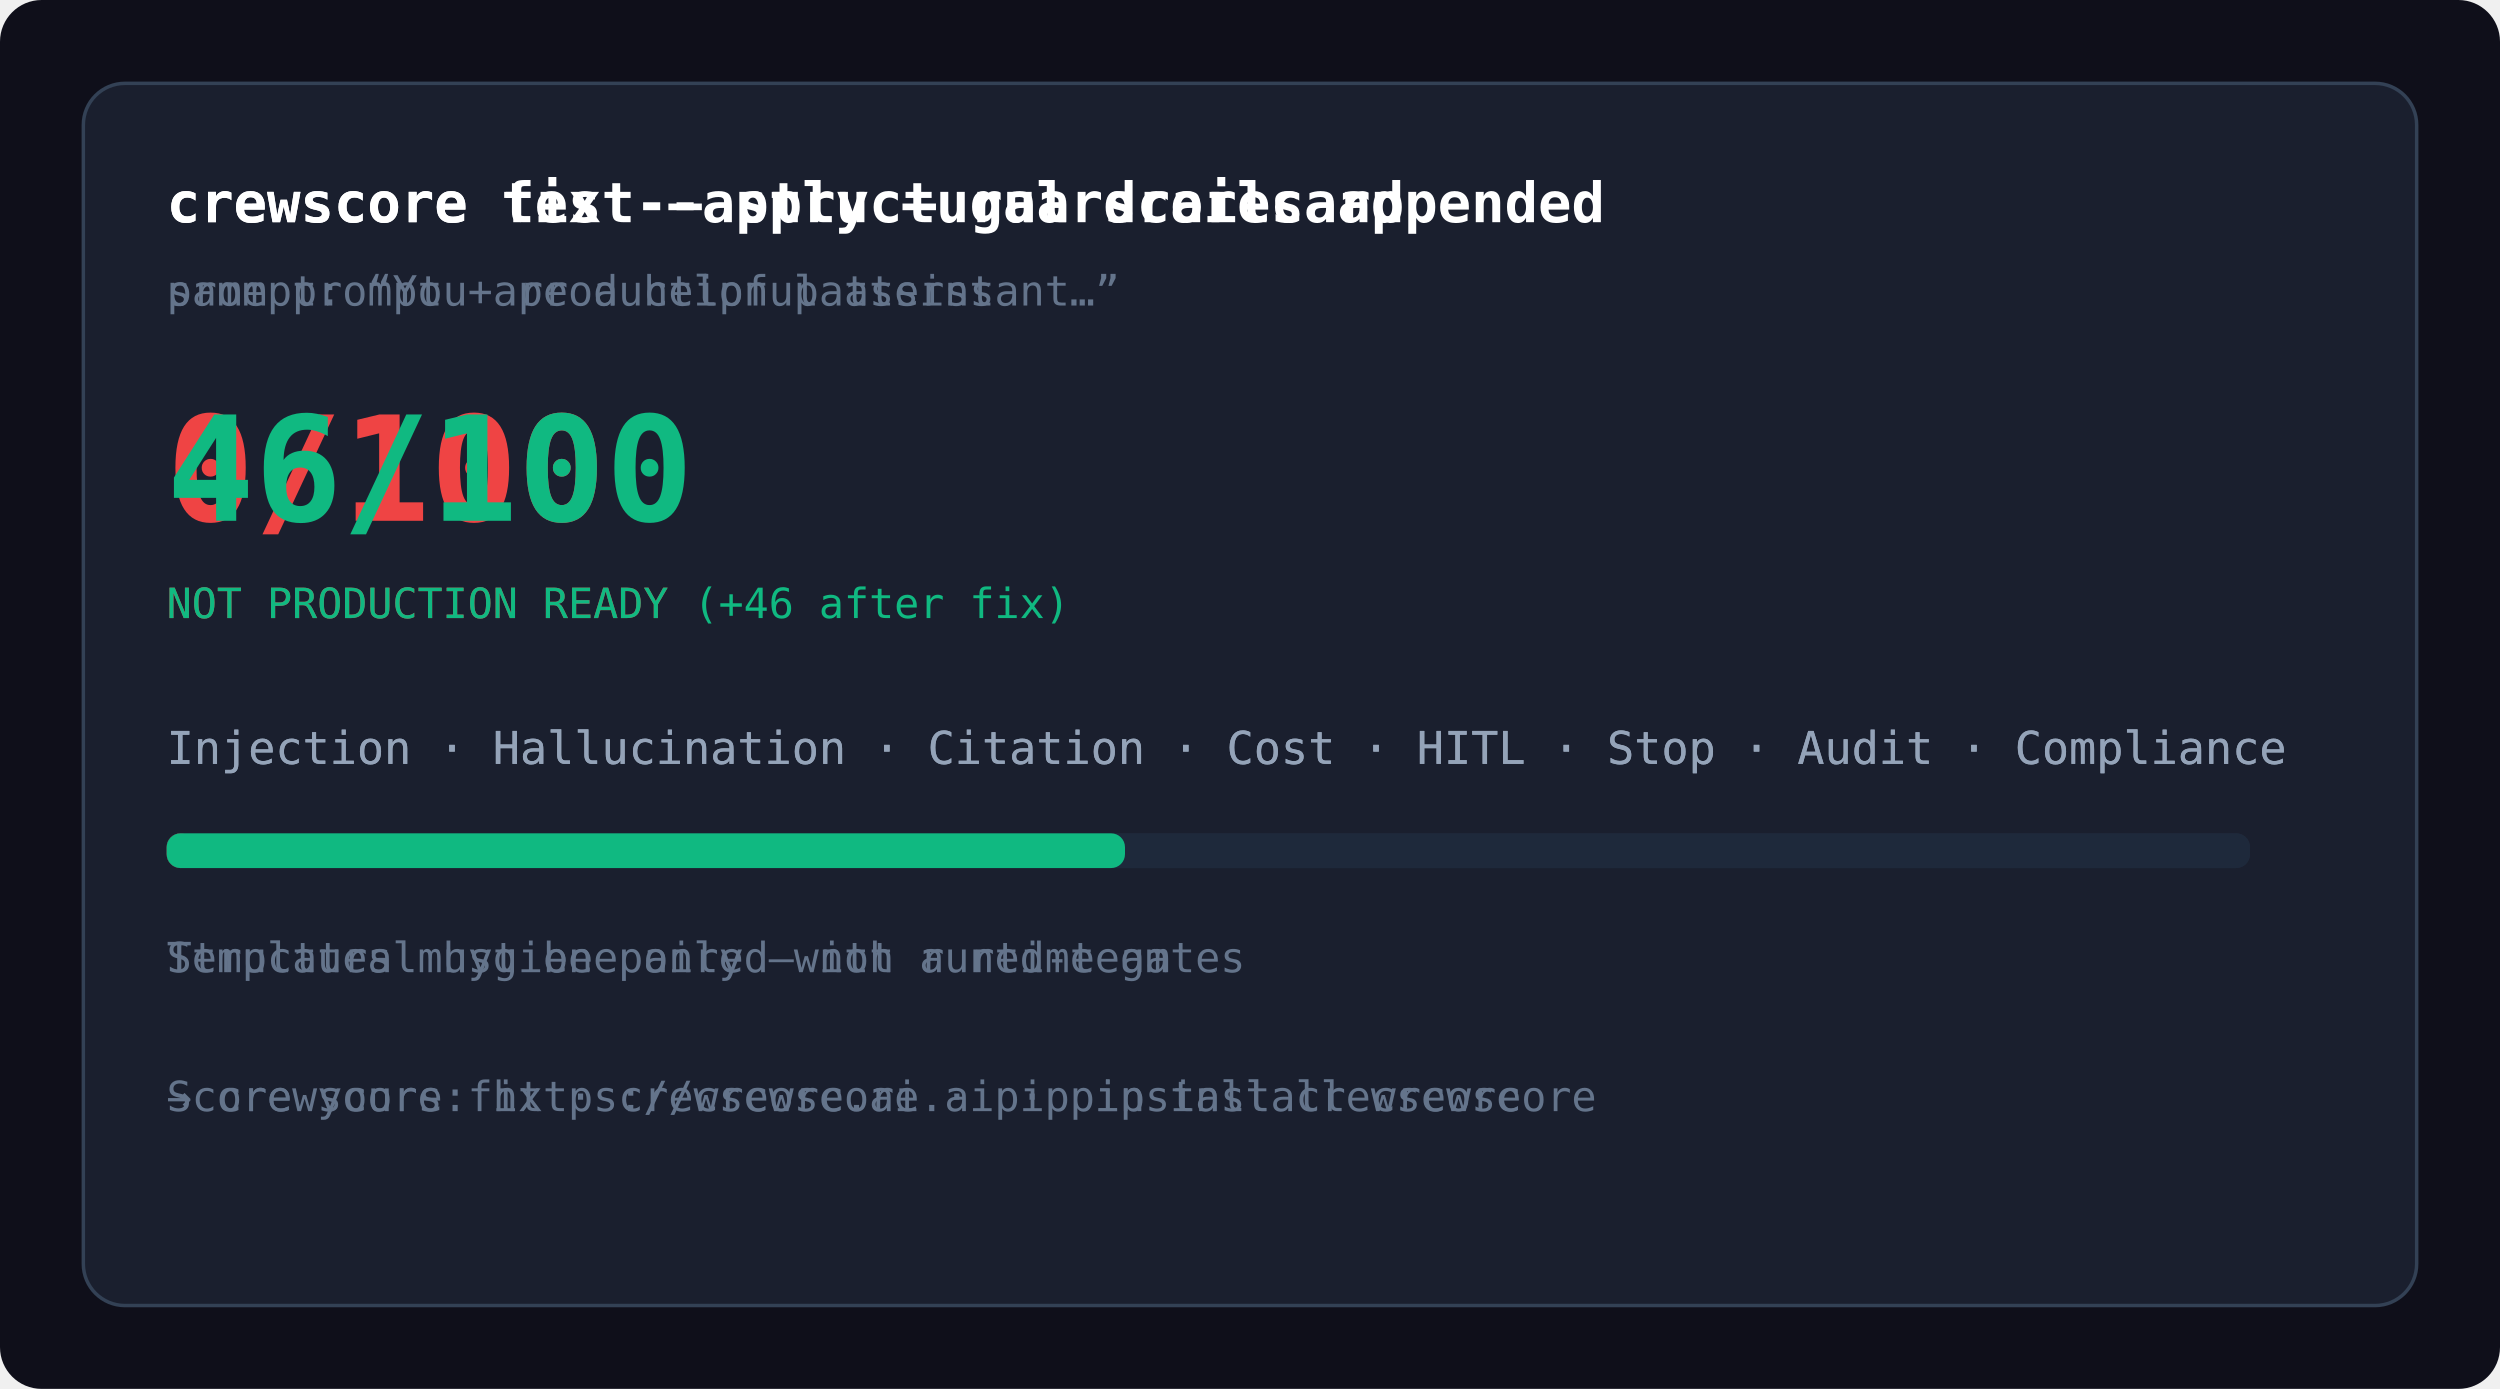
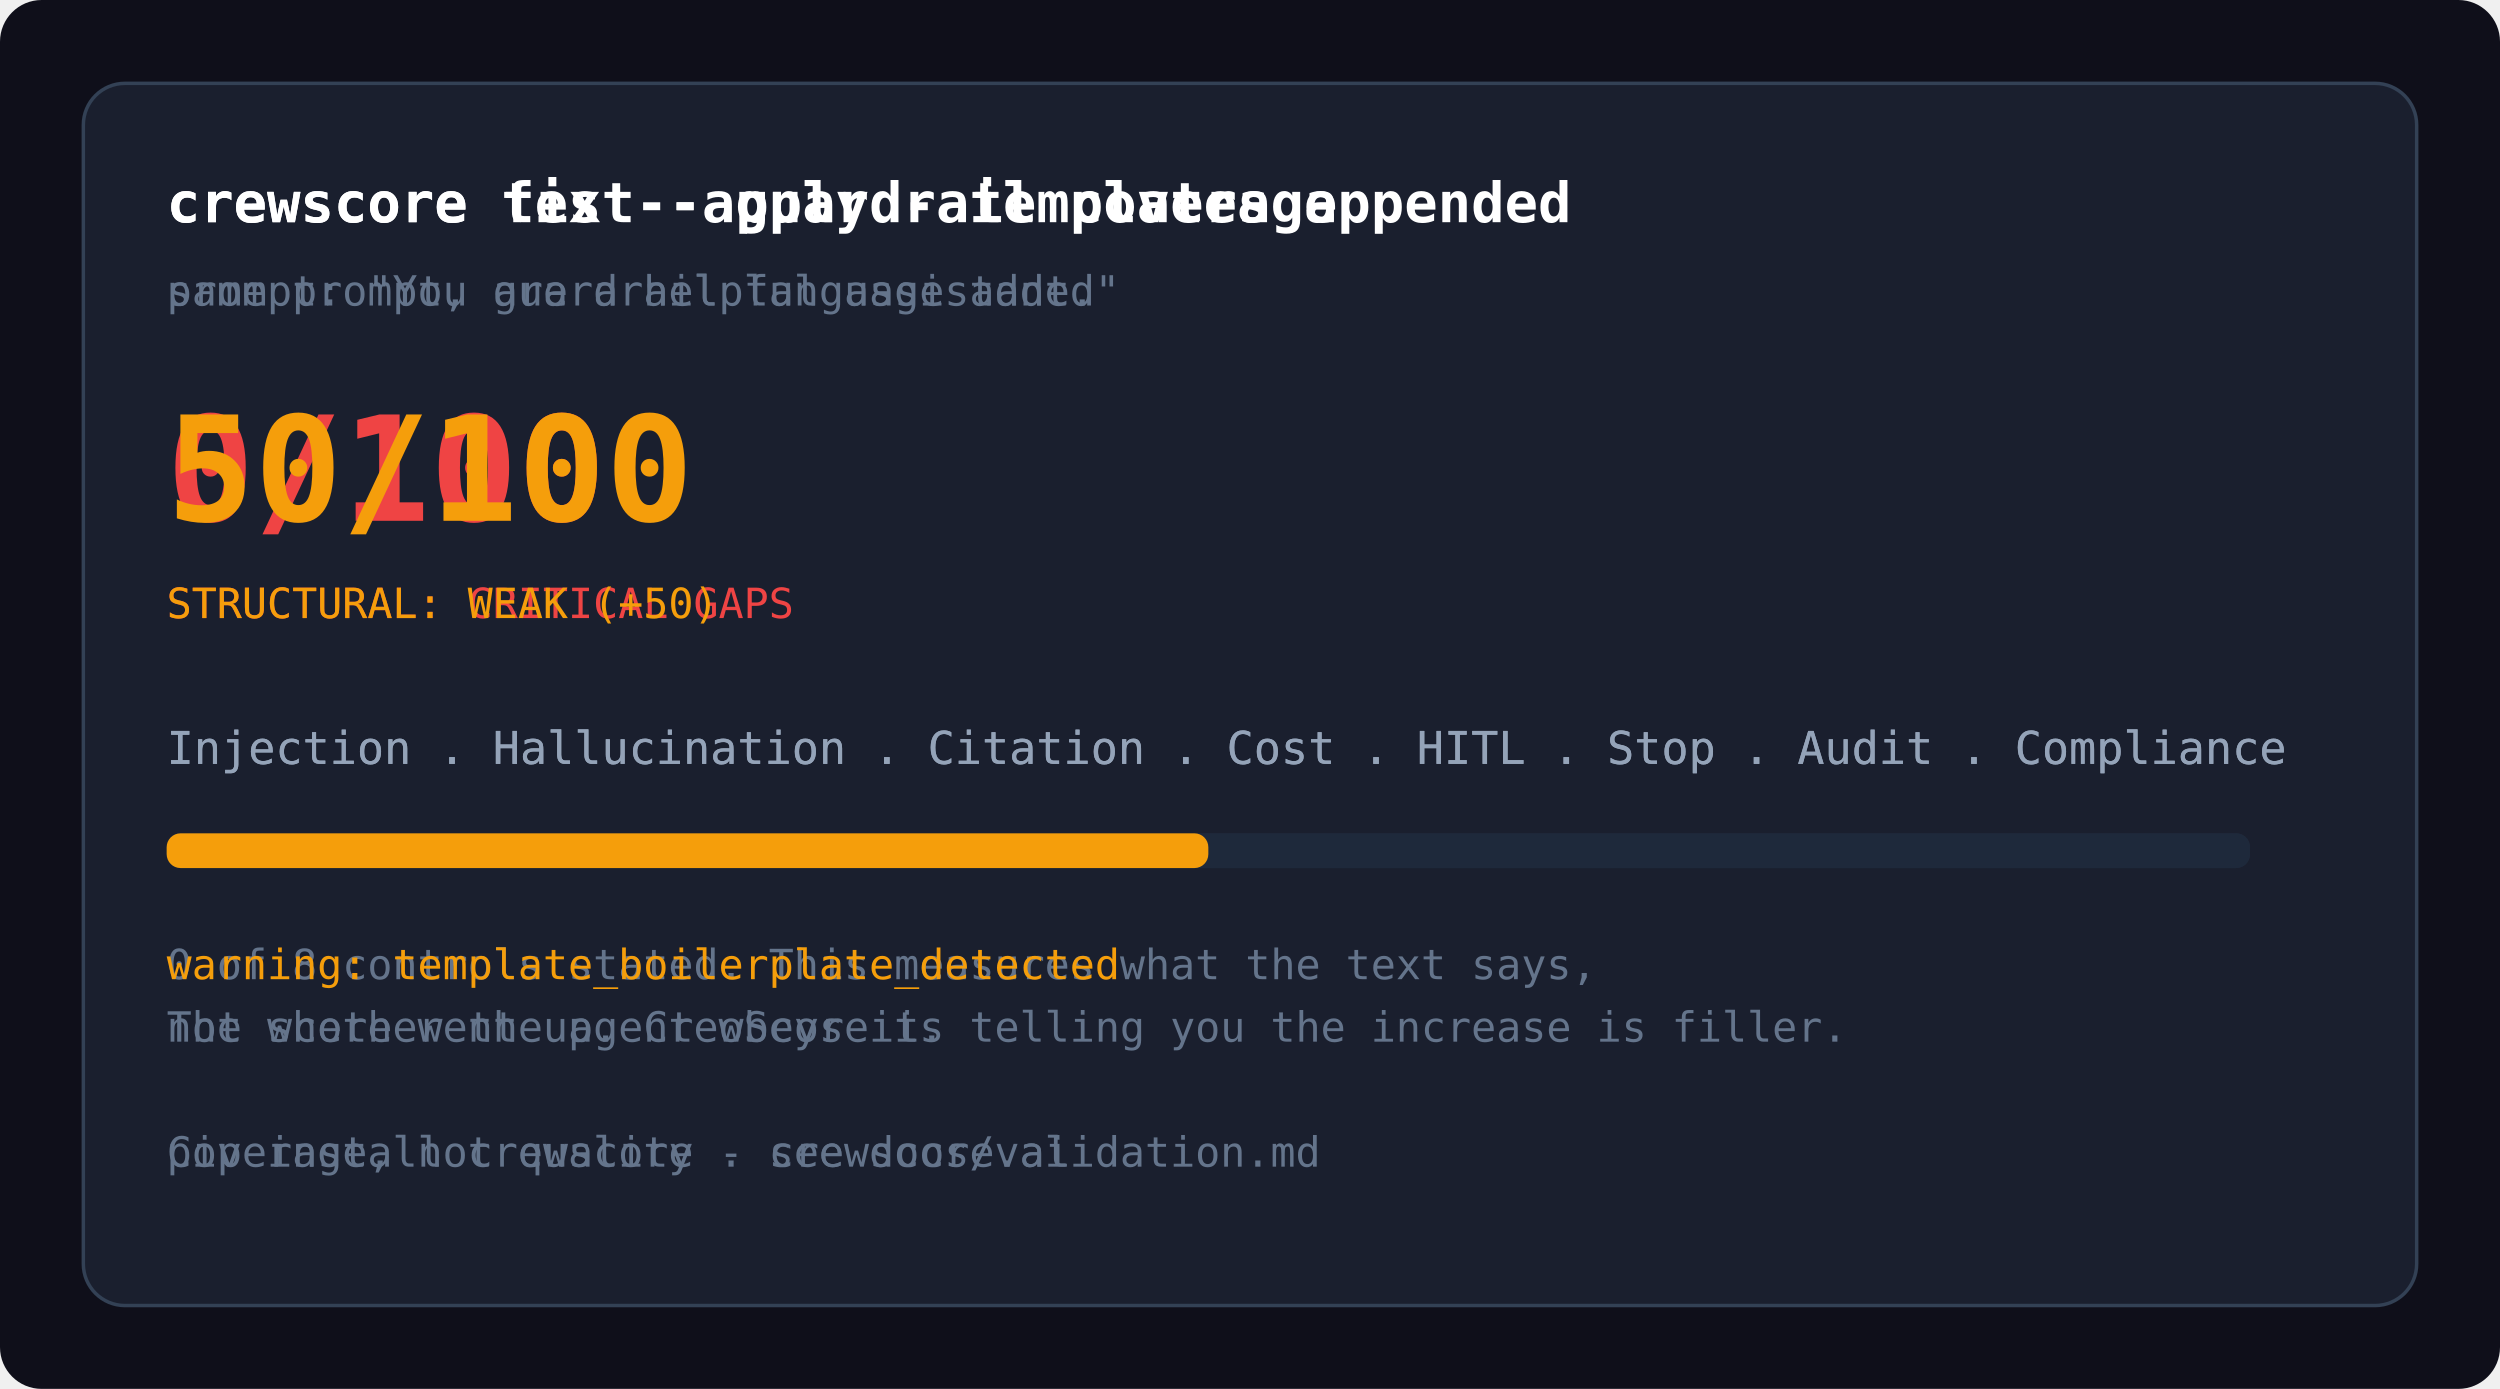
<svg xmlns="http://www.w3.org/2000/svg" width="720" height="400" viewBox="0 0 720 400" role="img" aria-labelledby="title desc">
  <defs>
    <style>
      .bg { fill: #0f0f1a; }
      .panel { fill: #1a1f2e; stroke: #334155; }
      .t { font-family: Consolas, 'SF Mono', monospace; fill: #e2e8f0; }
      .dim { font-size: 13px; fill: #94a3b8; }
      .muted { font-size: 12px; fill: #64748b; }
+       .warn { font-size: 12px; fill: #f59e0b; }
      .title { font-size: 16px; font-weight: 700; fill: #fff; }
      .big { font-size: 42px; font-weight: 700; }
      .red { fill: #ef4444; }
-       .green { fill: #10b981; }
+       .amber { fill: #f59e0b; }
      .barbg { fill: #1e293b; }
      .bar { fill: #ef4444; }
-       .bar2 { fill: #10b981; }
-       .phase1 { opacity: 1; }
-       .phase2 { opacity: 0; }
+       .bar2 { fill: #f59e0b; }
    </style>
-     <animate id="toAfter" />
  </defs>
  <rect class="bg" width="720" height="400" rx="12" />
  <rect class="panel" x="24" y="24" width="672" height="352" rx="12" />
  <g>
-     <animate attributeName="opacity" values="1;1;0;0;1" keyTimes="0;0.42;0.5;0.92;1" dur="8s" repeatCount="indefinite" />
-     <text class="t title" x="48" y="64">crewscore test — structural scorecard</text>
-     <text class="t muted" x="48" y="88">prompt: “You are a helpful assistant…”</text>
+     <animate attributeName="opacity" values="1;1;0;0;1" keyTimes="0;0.42;0.5;0.92;1" dur="9s" repeatCount="indefinite" />
+     <text class="t title" x="48" y="64">crewscore test - guardrail coverage</text>
+     <text class="t muted" x="48" y="88">prompt: "You are a helpful assistant."</text>
    <text class="t big red" x="48" y="150">0/100</text>
-     <text class="t red" x="48" y="178">NOT PRODUCTION READY</text>
-     <text class="t dim" x="48" y="220">Injection · Hallucination · Citation · Cost · HITL · Stop · Audit · Compliance</text>
+     <text class="t red" x="48" y="178">STRUCTURAL: CRITICAL GAPS</text>
+     <text class="t dim" x="48" y="220">Injection . Hallucination . Citation . Cost . HITL . Stop . Audit . Compliance</text>
    <rect class="barbg" x="48" y="240" width="600" height="10" rx="4" />
-     <rect class="bar" x="48" y="240" width="8" height="10" rx="4" />
-     <text class="t muted" x="48" y="280">Structural hygiene only — not a red-team</text>
-     <text class="t muted" x="48" y="320">→ crewscore fix  ·  crewscore.ai  ·  pip install crewscore</text>
+     <text class="t muted" x="48" y="282">0 of 8 controls stated. This measures what the text says,</text>
+     <text class="t muted" x="48" y="300">not whether the agent obeys it.</text>
+     <text class="t muted" x="48" y="336">pip install crewscore  .  crewscore.ai</text>
  </g>
  <g>
-     <animate attributeName="opacity" values="0;0;1;1;0" keyTimes="0;0.42;0.5;0.92;1" dur="8s" repeatCount="indefinite" />
-     <text class="t title" x="48" y="64">crewscore fix --apply — guardrails appended</text>
-     <text class="t muted" x="48" y="88">same prompt + production patterns</text>
-     <text class="t big green" x="48" y="150">46/100</text>
-     <text class="t green" x="48" y="178">NOT PRODUCTION READY (+46 after fix)</text>
-     <text class="t dim" x="48" y="220">Injection · Hallucination · Citation · Cost · HITL · Stop · Audit · Compliance</text>
+     <animate attributeName="opacity" values="0;0;1;1;0" keyTimes="0;0.42;0.5;0.92;1" dur="9s" repeatCount="indefinite" />
+     <text class="t title" x="48" y="64">crewscore fix --apply - templates appended</text>
+     <text class="t muted" x="48" y="88">same prompt, guardrail language added</text>
+     <text class="t big amber" x="48" y="150">50/100</text>
+     <text class="t amber" x="48" y="178">STRUCTURAL: WEAK  (+50)</text>
+     <text class="t dim" x="48" y="220">Injection . Hallucination . Citation . Cost . HITL . Stop . Audit . Compliance</text>
    <rect class="barbg" x="48" y="240" width="600" height="10" rx="4" />
-     <rect class="bar2" x="48" y="240" width="276" height="10" rx="4" />
-     <text class="t muted" x="48" y="280">Templates must be paired with runtime gates</text>
-     <text class="t muted" x="48" y="320">Score yours: https://crewscore.ai · pip install crewscore</text>
+     <rect class="bar2" x="48" y="240" width="300" height="10" rx="4" />
+     <text class="t warn" x="48" y="282">warning: template_boilerplate_detected</text>
+     <text class="t muted" x="48" y="300">The score went up. CrewScore is telling you the increase is filler.</text>
+     <text class="t muted" x="48" y="336">Coverage, not quality - see docs/validation.md</text>
  </g>
</svg>
